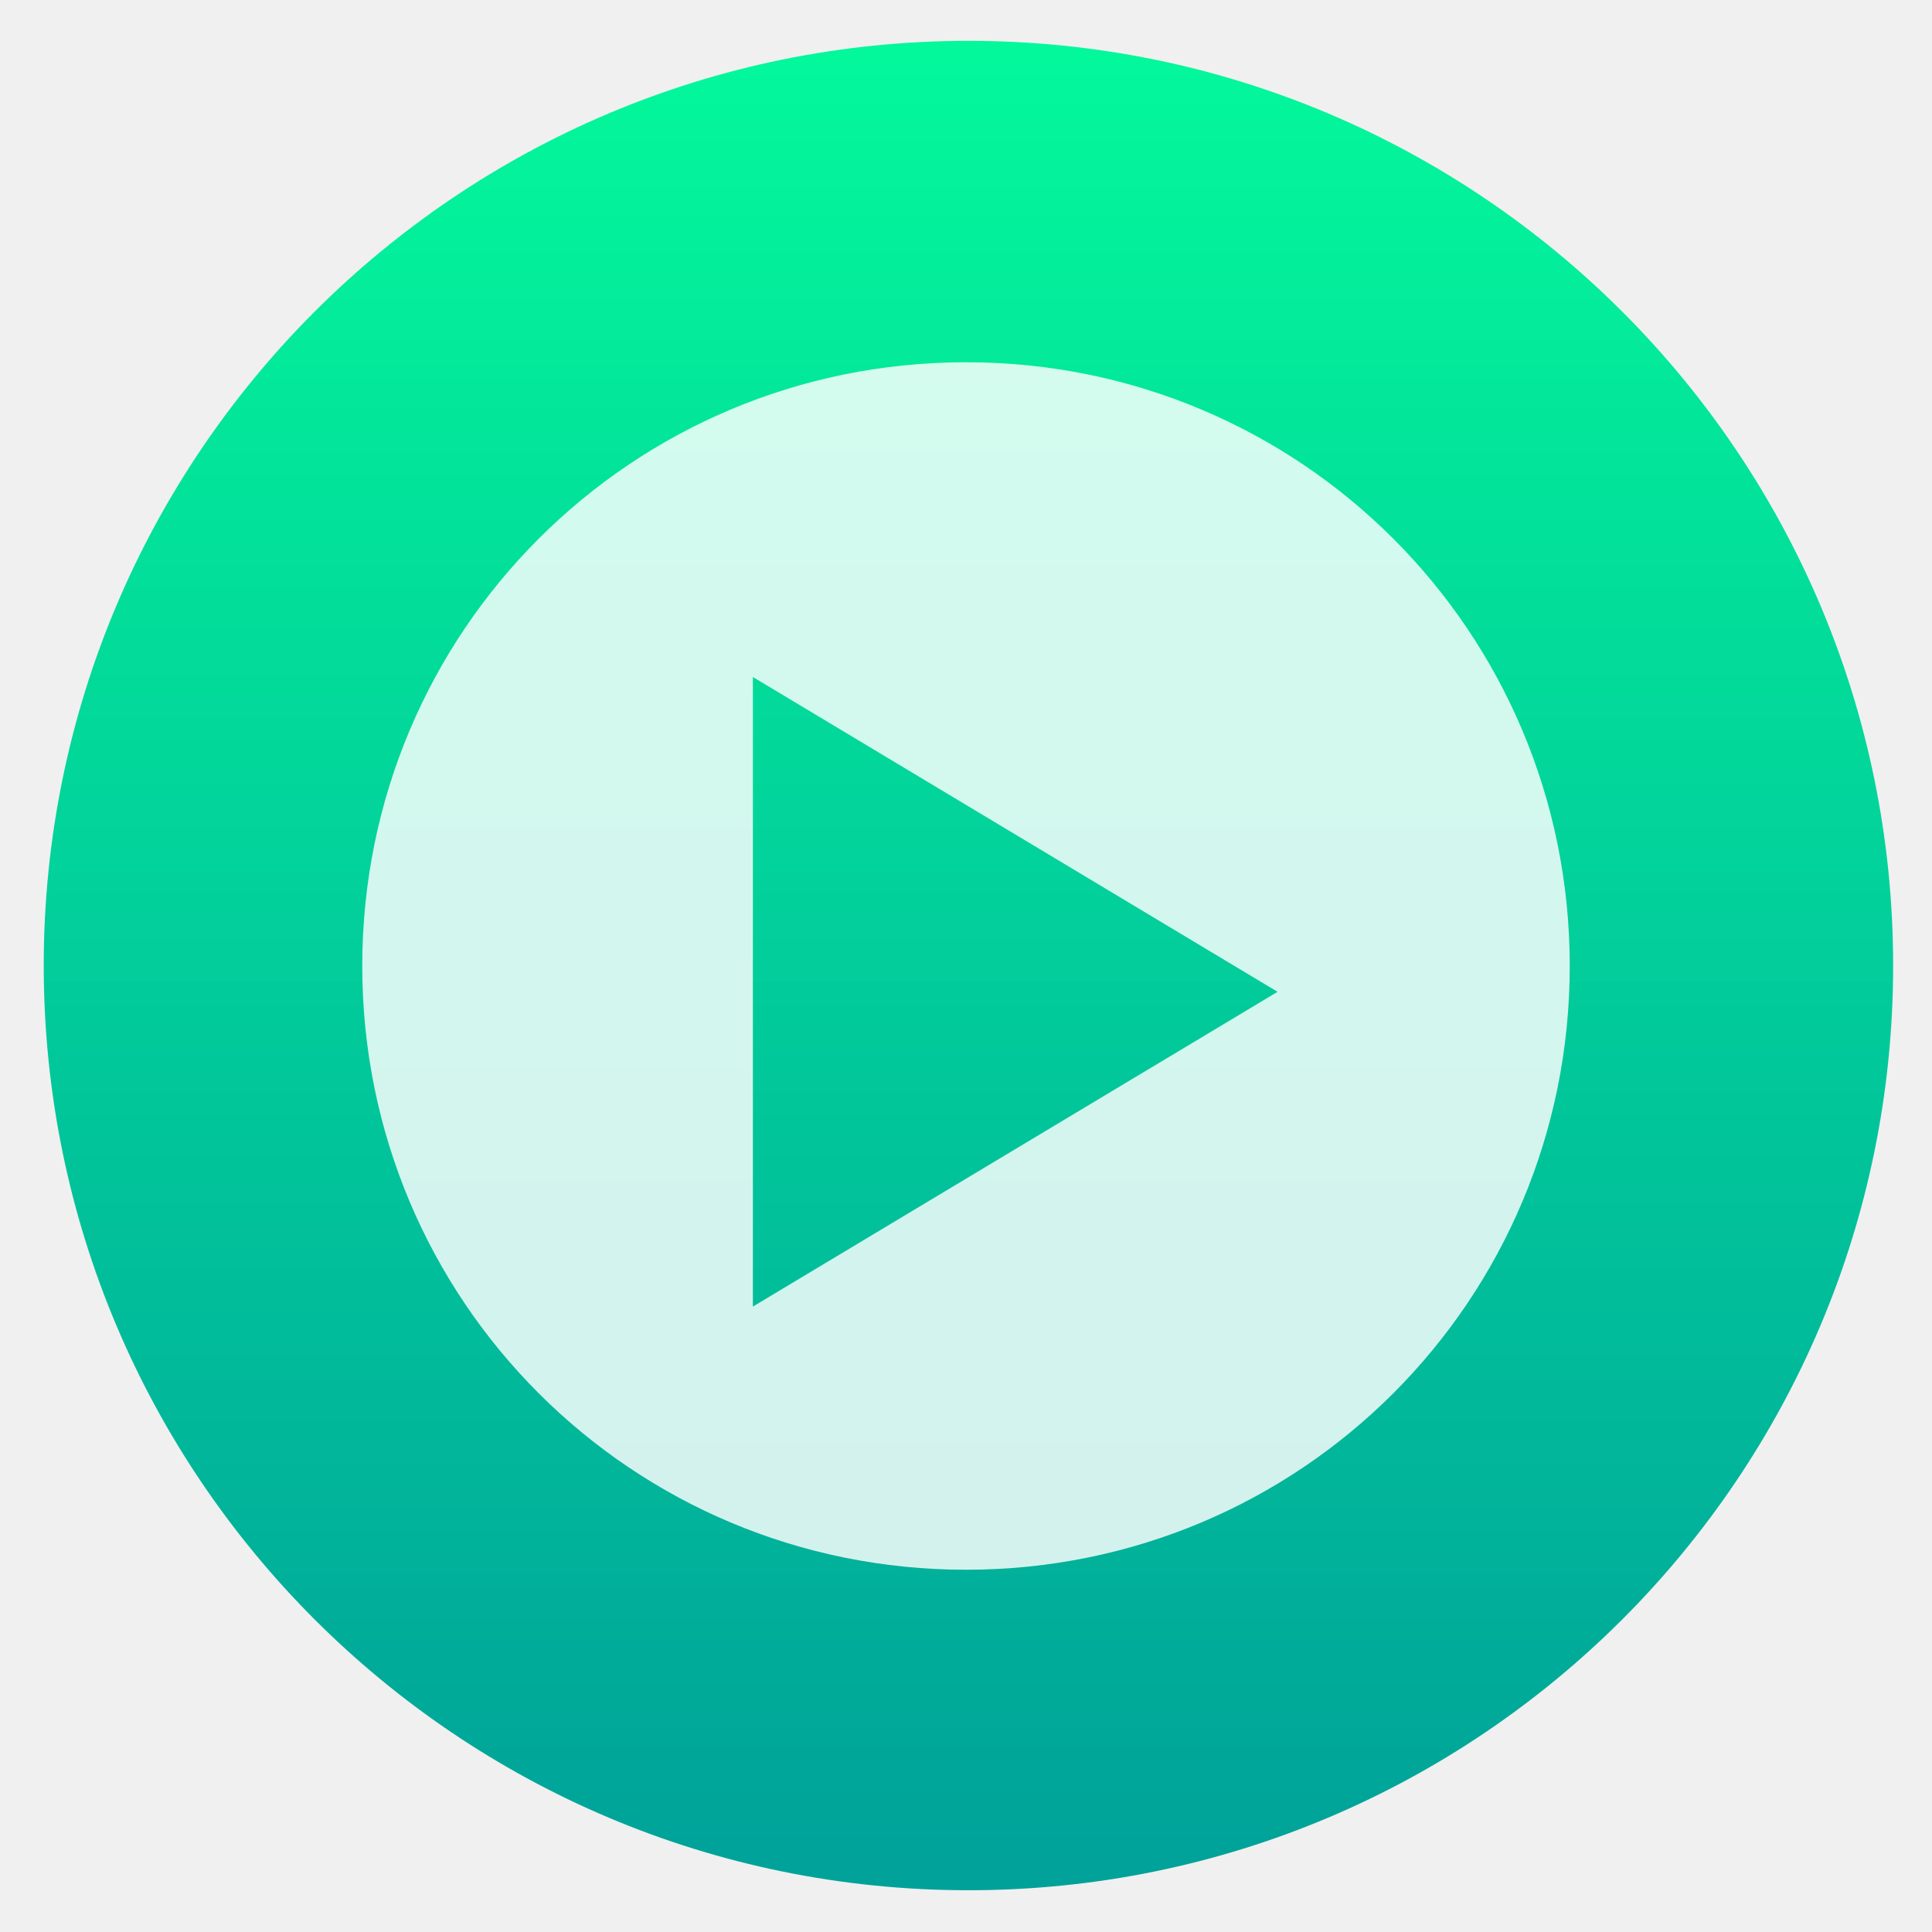
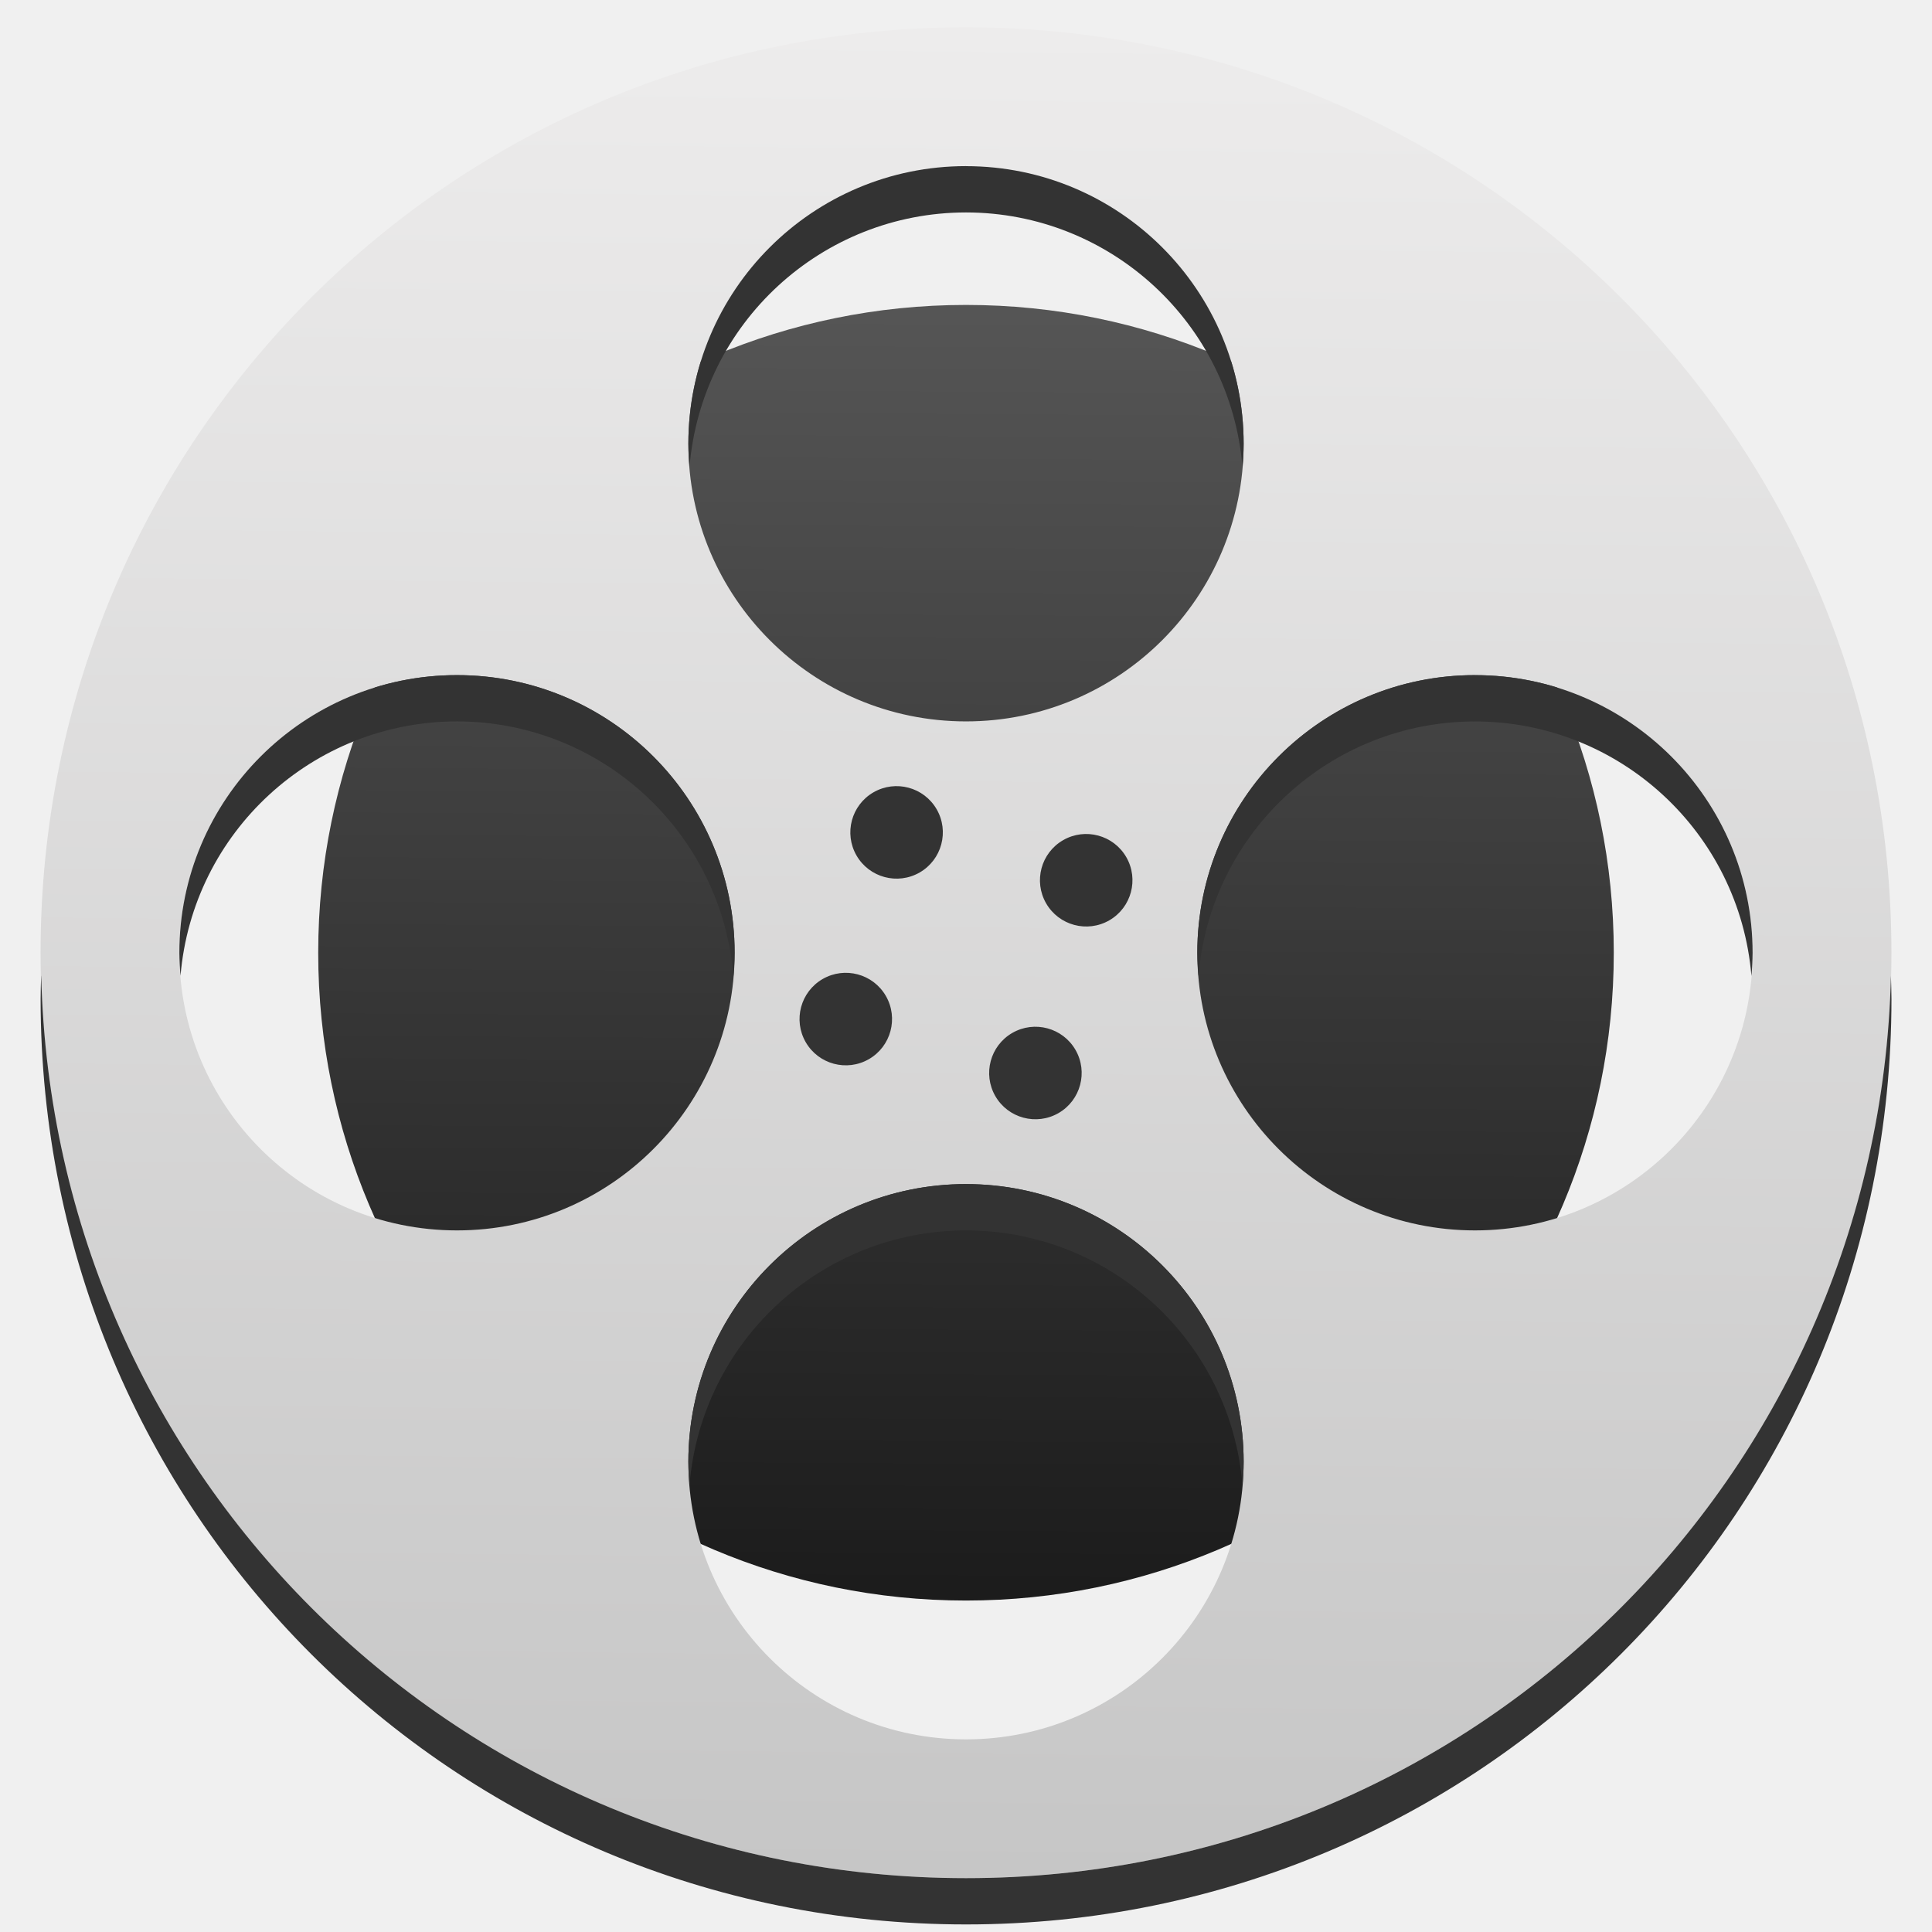
- <svg xmlns="http://www.w3.org/2000/svg" xmlns:ns2="http://www.openswatchbook.org/uri/2009/osb" xmlns:xlink="http://www.w3.org/1999/xlink" width="48" height="48" id="svg5453" version="1.1">
-   <defs id="defs5455">
-     <linearGradient xlink:href="#linearGradient4288-0" id="linearGradient4208" x1="410.072" y1="543.798" x2="410.072" y2="504.798" gradientUnits="userSpaceOnUse" gradientTransform="matrix(1.148147,0,0,1.148147,-63.00099,-78.07287)" />
-     <linearGradient id="linearGradient4207" ns2:paint="gradient">
-       <stop style="stop-color:#3498db;stop-opacity:1;" offset="0" id="stop3371" />
-       <stop style="stop-color:#3498db;stop-opacity:0;" offset="1" id="stop3373" />
+ <svg xmlns="http://www.w3.org/2000/svg" xmlns:xlink="http://www.w3.org/1999/xlink" height="48" viewBox="0 0 48 48" width="48" version="1.1" id="svg18">
+   <defs id="defs22">
+     <linearGradient id="linearGradient845">
+       <stop style="stop-color:#1c1c1c;stop-opacity:1" offset="0" id="stop841" />
+       <stop style="stop-color:#555555;stop-opacity:1" offset="1" id="stop843" />
    </linearGradient>
-     <linearGradient id="linearGradient4288-0">
-       <stop style="stop-color:#00a199;stop-opacity:1" offset="0" id="stop4290-7" />
-       <stop style="stop-color:#00f89a;stop-opacity:0.988" offset="1" id="stop4292-0" />
+     <linearGradient id="linearGradient840">
+       <stop style="stop-color:#c6c6c6;stop-opacity:1" offset="0" id="stop836" />
+       <stop style="stop-color:#edecec;stop-opacity:1" offset="1" id="stop838" />
    </linearGradient>
+     <linearGradient xlink:href="#b" id="linearGradient859" x1="23.97" y1="43.526" x2="24" y2="4" gradientUnits="userSpaceOnUse" />
+     <linearGradient id="b" gradientUnits="userSpaceOnUse" x1="449.428" x2="449.549" y1="540.746" y2="518.407" gradientTransform="matrix(1.679691,0,0,1.679691,-775.7448,-873.029)">
+       <stop offset="0" stop-color="#b6b9bf" id="stop25" />
+       <stop offset="1" stop-color="#dddfe2" id="stop27" />
+     </linearGradient>
+     <linearGradient xlink:href="#linearGradient840" id="linearGradient842" x1="23.58" y1="43.939" x2="24" y2="4" gradientUnits="userSpaceOnUse" gradientTransform="matrix(1.149597,0,0,1.149597,-3.590341,-3.920146)" />
+     <linearGradient xlink:href="#linearGradient845" id="linearGradient853" gradientUnits="userSpaceOnUse" x1="24.292" y1="39.416" x2="24.477" y2="7.796" />
  </defs>
-   <g id="layer1" transform="translate(-384.5714,-499.798)">
-     <g id="g5009" transform="translate(0.8000036,-0.1999949)">
-       <g id="g4452" transform="matrix(1.026129,0,0,1.026129,-10.64499,-13.60028)">
-         <circle style="opacity:1;fill:url(#linearGradient4208);fill-opacity:1;stroke:none;stroke-width:2;stroke-linecap:round;stroke-linejoin:round;stroke-miterlimit:4;stroke-dasharray:none;stroke-opacity:1" id="path4200" cx="407.821" cy="523.898" r="22.389" />
-         <path id="path4221" style="fill:#ffffff;fill-opacity:0.827;fill-rule:evenodd;stroke:none;stroke-width:1px;stroke-linecap:butt;stroke-linejoin:miter;stroke-opacity:1" d="m 415.305,524.534 -12.703,-7.622 0,15.243 z m -7.543,-15.243 c 8.098,0 14.618,6.52 14.618,14.618 0,8.098 -6.52,14.618 -14.618,14.618 -8.098,0 -14.618,-6.52 -14.618,-14.618 0,-8.098 6.52,-14.618 14.618,-14.618 z" />
-       </g>
-     </g>
+   <g id="g848">
+     <path style="fill:url(#linearGradient853);fill-opacity:1;stroke-width:1.15" id="path2" d="M 40.094,23.67 A 16.094,16.094 0 0 1 24,39.765 16.094,16.094 0 0 1 7.906,23.67 16.094,16.094 0 0 1 24,7.576 16.094,16.094 0 0 1 40.094,23.67 Z" />
+     <path style="fill:url(#linearGradient842);fill-opacity:1;stroke-width:1.15" id="path4" d="m 24,0.678 c -12.738,0 -22.992,10.254 -22.992,22.992 0,12.738 10.254,22.992 22.992,22.992 12.738,0 22.992,-10.254 22.992,-22.992 0,-12.738 -10.254,-22.992 -22.992,-22.992 z m 0,3.449 a 6.898,6.898 0 0 1 6.898,6.898 6.898,6.898 0 0 1 -6.898,6.898 6.898,6.898 0 0 1 -6.898,-6.898 6.898,6.898 0 0 1 6.898,-6.898 z M 11.354,16.773 a 6.898,6.898 0 0 1 6.898,6.898 6.898,6.898 0 0 1 -6.898,6.898 6.898,6.898 0 0 1 -6.898,-6.898 6.898,6.898 0 0 1 6.898,-6.898 z m 25.291,0 a 6.898,6.898 0 0 1 6.898,6.898 6.898,6.898 0 0 1 -6.898,6.898 6.898,6.898 0 0 1 -6.898,-6.898 6.898,6.898 0 0 1 6.898,-6.898 z M 24,29.418 a 6.898,6.898 0 0 1 6.898,6.898 6.898,6.898 0 0 1 -6.898,6.898 6.898,6.898 0 0 1 -6.898,-6.898 6.898,6.898 0 0 1 6.898,-6.898 z" />
+     <path style="fill:#333333;stroke-width:1.15" id="path6" d="m 23.271,20.106 a 1.15,1.15 0 0 1 -0.421,1.57 1.15,1.15 0 0 1 -1.57,-0.421 1.15,1.15 0 0 1 0.421,-1.57 1.15,1.15 0 0 1 1.57,0.421 z" />
+     <path style="fill:#333333;stroke-width:1.15" id="path8" d="m 26.72,26.084 a 1.15,1.15 0 0 1 -0.421,1.57 1.15,1.15 0 0 1 -1.57,-0.421 1.15,1.15 0 0 1 0.421,-1.57 1.15,1.15 0 0 1 1.57,0.421 z" />
+     <path style="fill:#333333;stroke-width:1.15" id="path10" d="m 27.561,22.865 a 1.15,1.15 0 0 1 -1.57,-0.421 1.15,1.15 0 0 1 0.421,-1.57 1.15,1.15 0 0 1 1.57,0.421 1.15,1.15 0 0 1 -0.421,1.57 z" />
+     <path style="fill:#333333;stroke-width:1.15" id="path12" d="m 21.588,26.314 a 1.15,1.15 0 0 1 -1.57,-0.421 1.15,1.15 0 0 1 0.421,-1.57 1.15,1.15 0 0 1 1.57,0.421 1.15,1.15 0 0 1 -0.421,1.57 z" />
+     <path style="opacity:1;fill:#333333;stroke-width:1.15" id="path16" d="m 24,4.127 a 6.898,6.898 0 0 0 -6.898,6.898 6.898,6.898 0 0 0 0.029,0.573 6.898,6.898 0 0 1 6.869,-6.32 6.898,6.898 0 0 1 6.869,6.325 6.898,6.898 0 0 0 0.029,-0.577 6.898,6.898 0 0 0 -6.898,-6.898 z M 11.354,16.773 a 6.898,6.898 0 0 0 -6.898,6.898 6.898,6.898 0 0 0 0.029,0.572 6.898,6.898 0 0 1 6.868,-6.32 6.898,6.898 0 0 1 6.869,6.325 6.898,6.898 0 0 0 0.029,-0.577 6.898,6.898 0 0 0 -6.898,-6.898 z m 25.291,0 a 6.898,6.898 0 0 0 -6.898,6.898 6.898,6.898 0 0 0 0.029,0.573 6.898,6.898 0 0 1 6.869,-6.32 6.898,6.898 0 0 1 6.869,6.325 6.898,6.898 0 0 0 0.029,-0.577 6.898,6.898 0 0 0 -6.898,-6.898 z M 1.022,24.245 c -0.005,0.192 -0.013,0.382 -0.013,0.575 0,12.738 10.254,22.992 22.992,22.992 12.738,0 22.992,-10.254 22.992,-22.992 0,-0.193 -0.009,-0.383 -0.013,-0.575 -0.303,12.469 -10.434,22.417 -22.978,22.417 -12.544,0 -22.675,-9.949 -22.978,-22.417 z m 22.978,5.173 a 6.898,6.898 0 0 0 -6.898,6.898 6.898,6.898 0 0 0 0.029,0.573 6.898,6.898 0 0 1 6.869,-6.32 6.898,6.898 0 0 1 6.869,6.325 6.898,6.898 0 0 0 0.029,-0.577 6.898,6.898 0 0 0 -6.898,-6.898 z" />
  </g>
</svg>
